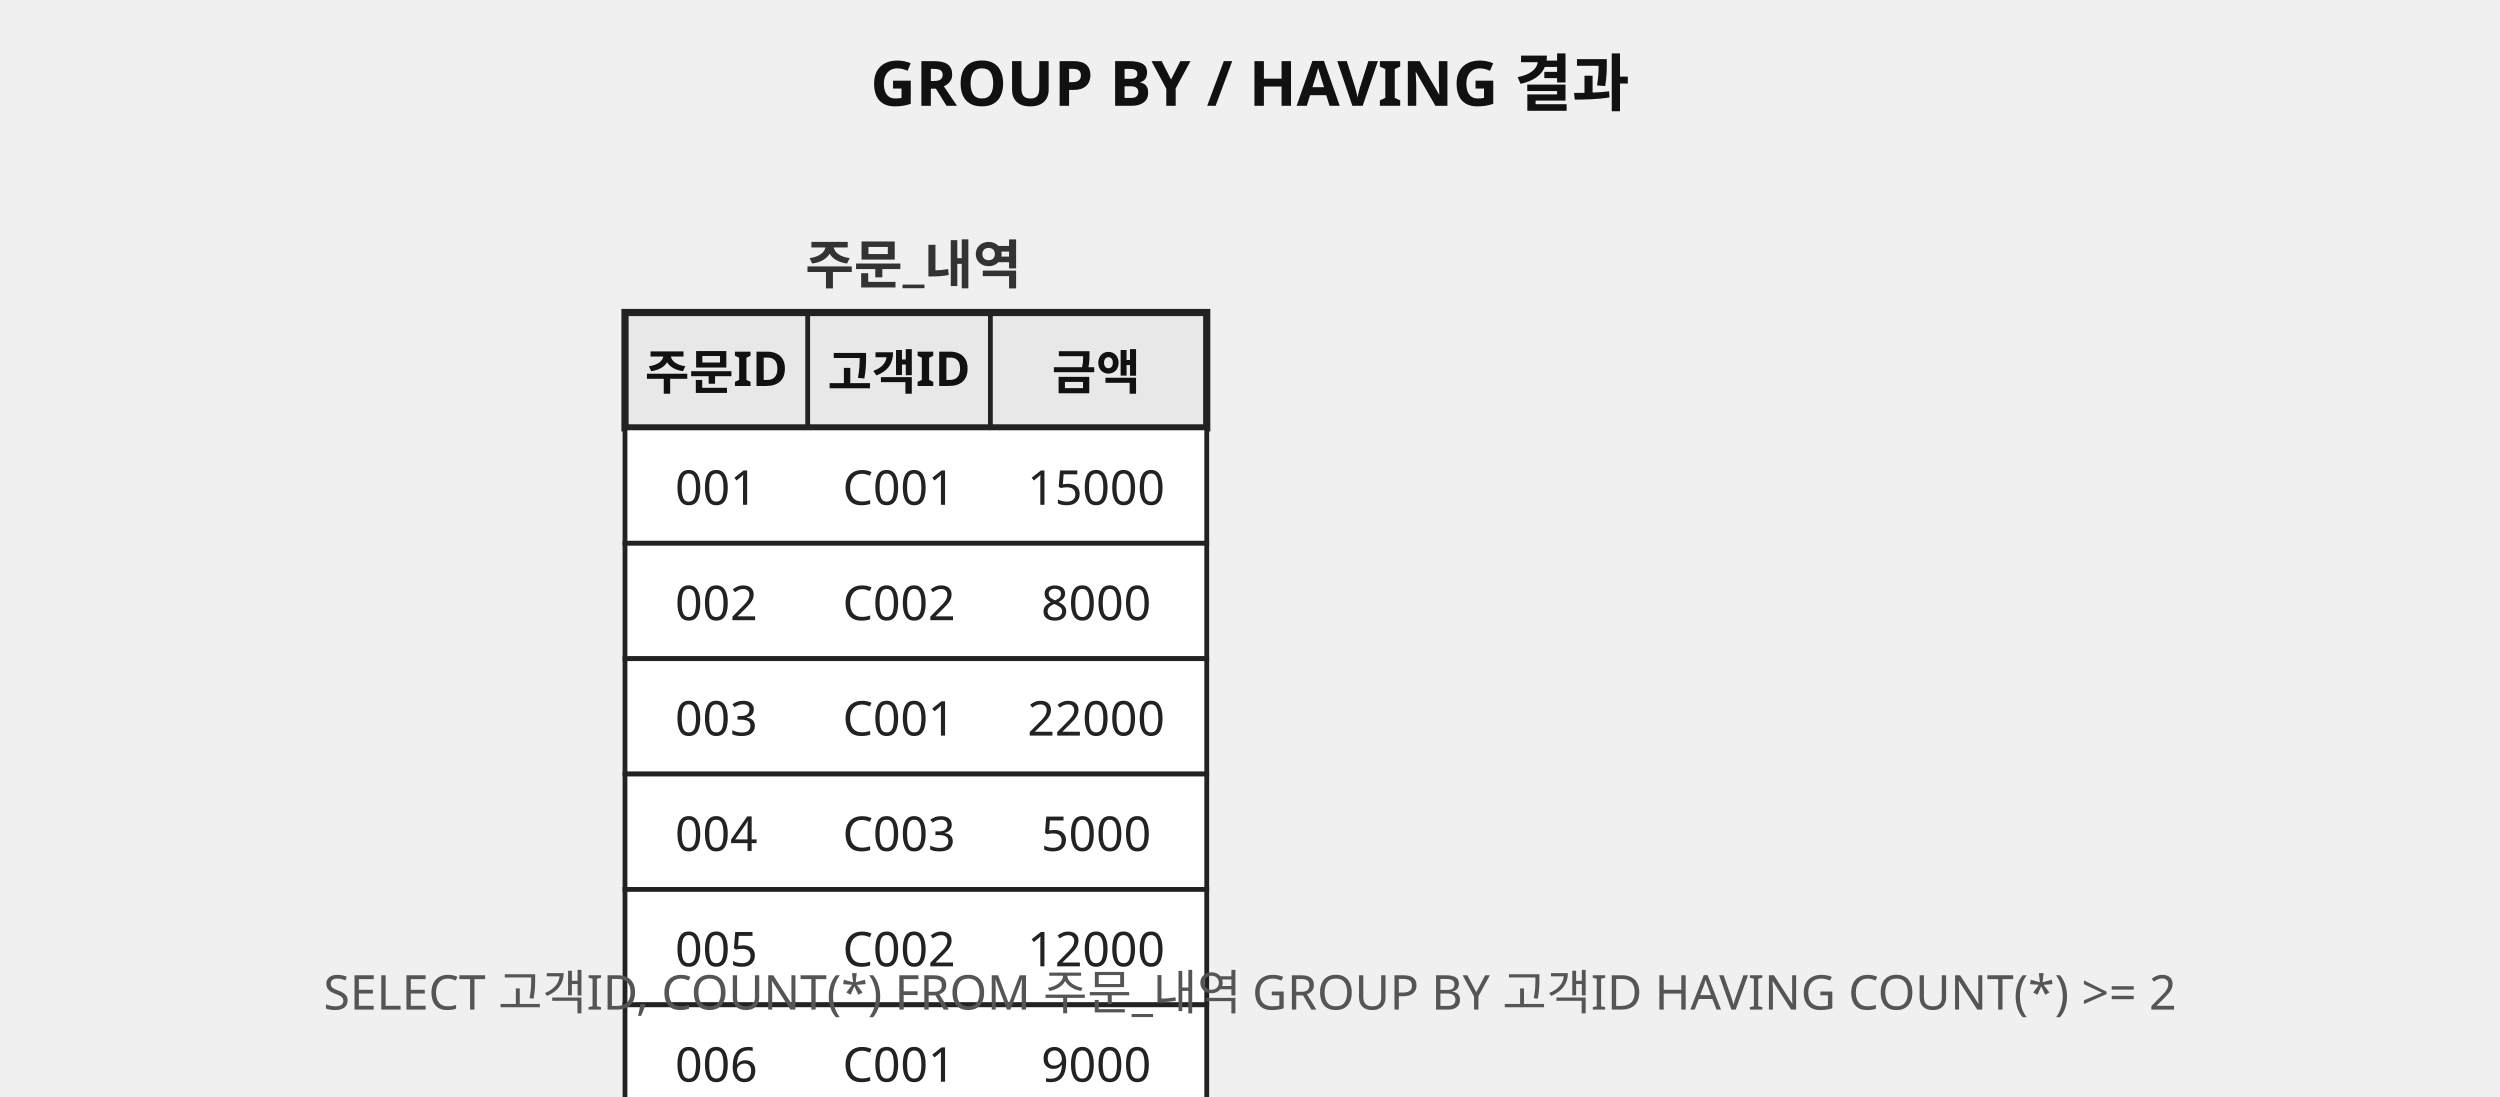
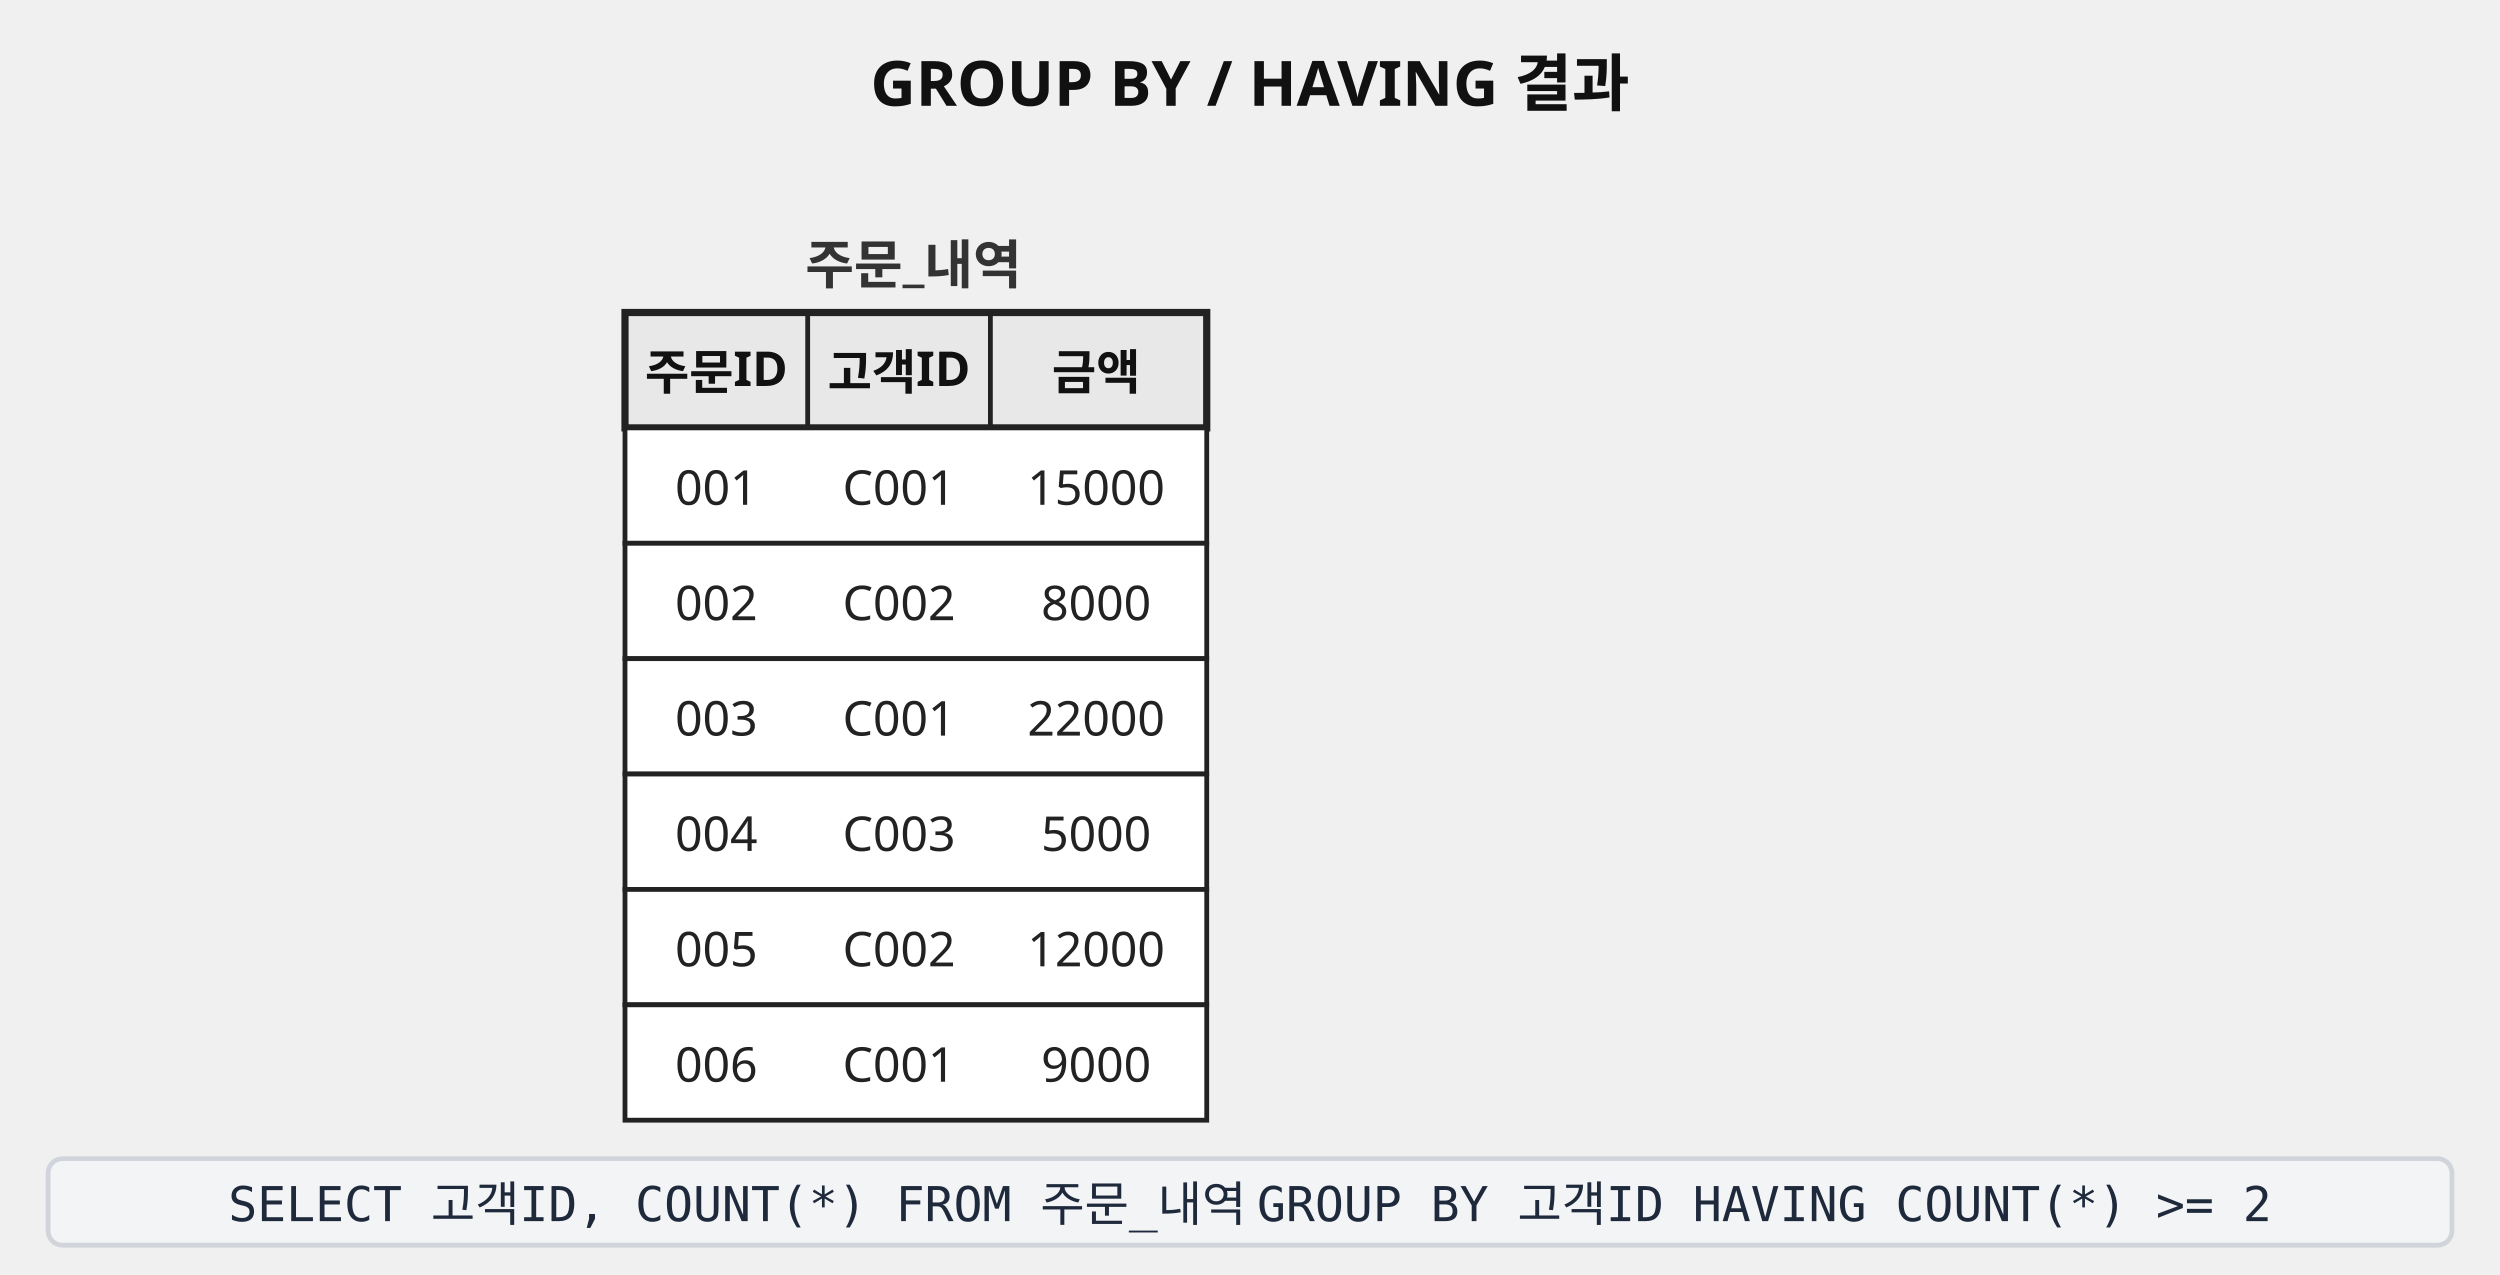
- <svg xmlns="http://www.w3.org/2000/svg" width="520" height="228" viewBox="0 0 520 228" font-family="Malgun Gothic, Apple SD Gothic Neo, sans-serif">
+ <svg xmlns="http://www.w3.org/2000/svg" width="520" height="265" viewBox="0 0 520 265" font-family="Malgun Gothic, Apple SD Gothic Neo, sans-serif">
  <text x="260" y="22" text-anchor="middle" font-size="13" font-weight="bold" fill="#111">GROUP BY / HAVING 결과</text>
  <text x="190" y="59" text-anchor="middle" font-size="11" font-weight="bold" fill="#333">주문_내역</text>
  <rect x="130" y="65" width="121" height="24" fill="#e8e8e8" stroke="#222" stroke-width="1.5" />
  <text x="149" y="81" text-anchor="middle" font-size="10" font-weight="bold" fill="#111">주문ID</text>
  <line x1="168" y1="65" x2="168" y2="233" stroke="#222" stroke-width="1" />
  <text x="187" y="81" text-anchor="middle" font-size="10" font-weight="bold" fill="#111">고객ID</text>
  <line x1="206" y1="65" x2="206" y2="233" stroke="#222" stroke-width="1" />
  <text x="228" y="81" text-anchor="middle" font-size="10" font-weight="bold" fill="#111">금액</text>
  <rect x="130" y="89" width="121" height="24" fill="white" stroke="#222" stroke-width="1" />
  <text x="149" y="105" text-anchor="middle" font-size="10" fill="#222">001</text>
  <text x="187" y="105" text-anchor="middle" font-size="10" fill="#222">C001</text>
  <text x="228" y="105" text-anchor="middle" font-size="10" fill="#222">15000</text>
  <rect x="130" y="113" width="121" height="24" fill="white" stroke="#222" stroke-width="1" />
  <text x="149" y="129" text-anchor="middle" font-size="10" fill="#222">002</text>
  <text x="187" y="129" text-anchor="middle" font-size="10" fill="#222">C002</text>
  <text x="228" y="129" text-anchor="middle" font-size="10" fill="#222">8000</text>
  <rect x="130" y="137" width="121" height="24" fill="white" stroke="#222" stroke-width="1" />
  <text x="149" y="153" text-anchor="middle" font-size="10" fill="#222">003</text>
  <text x="187" y="153" text-anchor="middle" font-size="10" fill="#222">C001</text>
  <text x="228" y="153" text-anchor="middle" font-size="10" fill="#222">22000</text>
  <rect x="130" y="161" width="121" height="24" fill="white" stroke="#222" stroke-width="1" />
  <text x="149" y="177" text-anchor="middle" font-size="10" fill="#222">004</text>
  <text x="187" y="177" text-anchor="middle" font-size="10" fill="#222">C003</text>
  <text x="228" y="177" text-anchor="middle" font-size="10" fill="#222">5000</text>
  <rect x="130" y="185" width="121" height="24" fill="white" stroke="#222" stroke-width="1" />
  <text x="149" y="201" text-anchor="middle" font-size="10" fill="#222">005</text>
  <text x="187" y="201" text-anchor="middle" font-size="10" fill="#222">C002</text>
  <text x="228" y="201" text-anchor="middle" font-size="10" fill="#222">12000</text>
  <rect x="130" y="209" width="121" height="24" fill="white" stroke="#222" stroke-width="1" />
  <text x="149" y="225" text-anchor="middle" font-size="10" fill="#222">006</text>
  <text x="187" y="225" text-anchor="middle" font-size="10" fill="#222">C001</text>
  <text x="228" y="225" text-anchor="middle" font-size="10" fill="#222">9000</text>
-   <text x="260" y="210" text-anchor="middle" font-size="10" fill="#555">SELECT 고객ID, COUNT(*) FROM 주문_내역 GROUP BY 고객ID HAVING COUNT(*) &gt;= 2</text>
+   <rect x="10" y="241" width="500" height="18" rx="3" fill="#f3f4f6" stroke="#d1d5db" stroke-width="1" />
+   <text x="260" y="254" text-anchor="middle" font-size="10" font-family="Consolas, monospace" fill="#1e293b">SELECT 고객ID, COUNT(*) FROM 주문_내역 GROUP BY 고객ID HAVING COUNT(*) &gt;= 2</text>
</svg>
